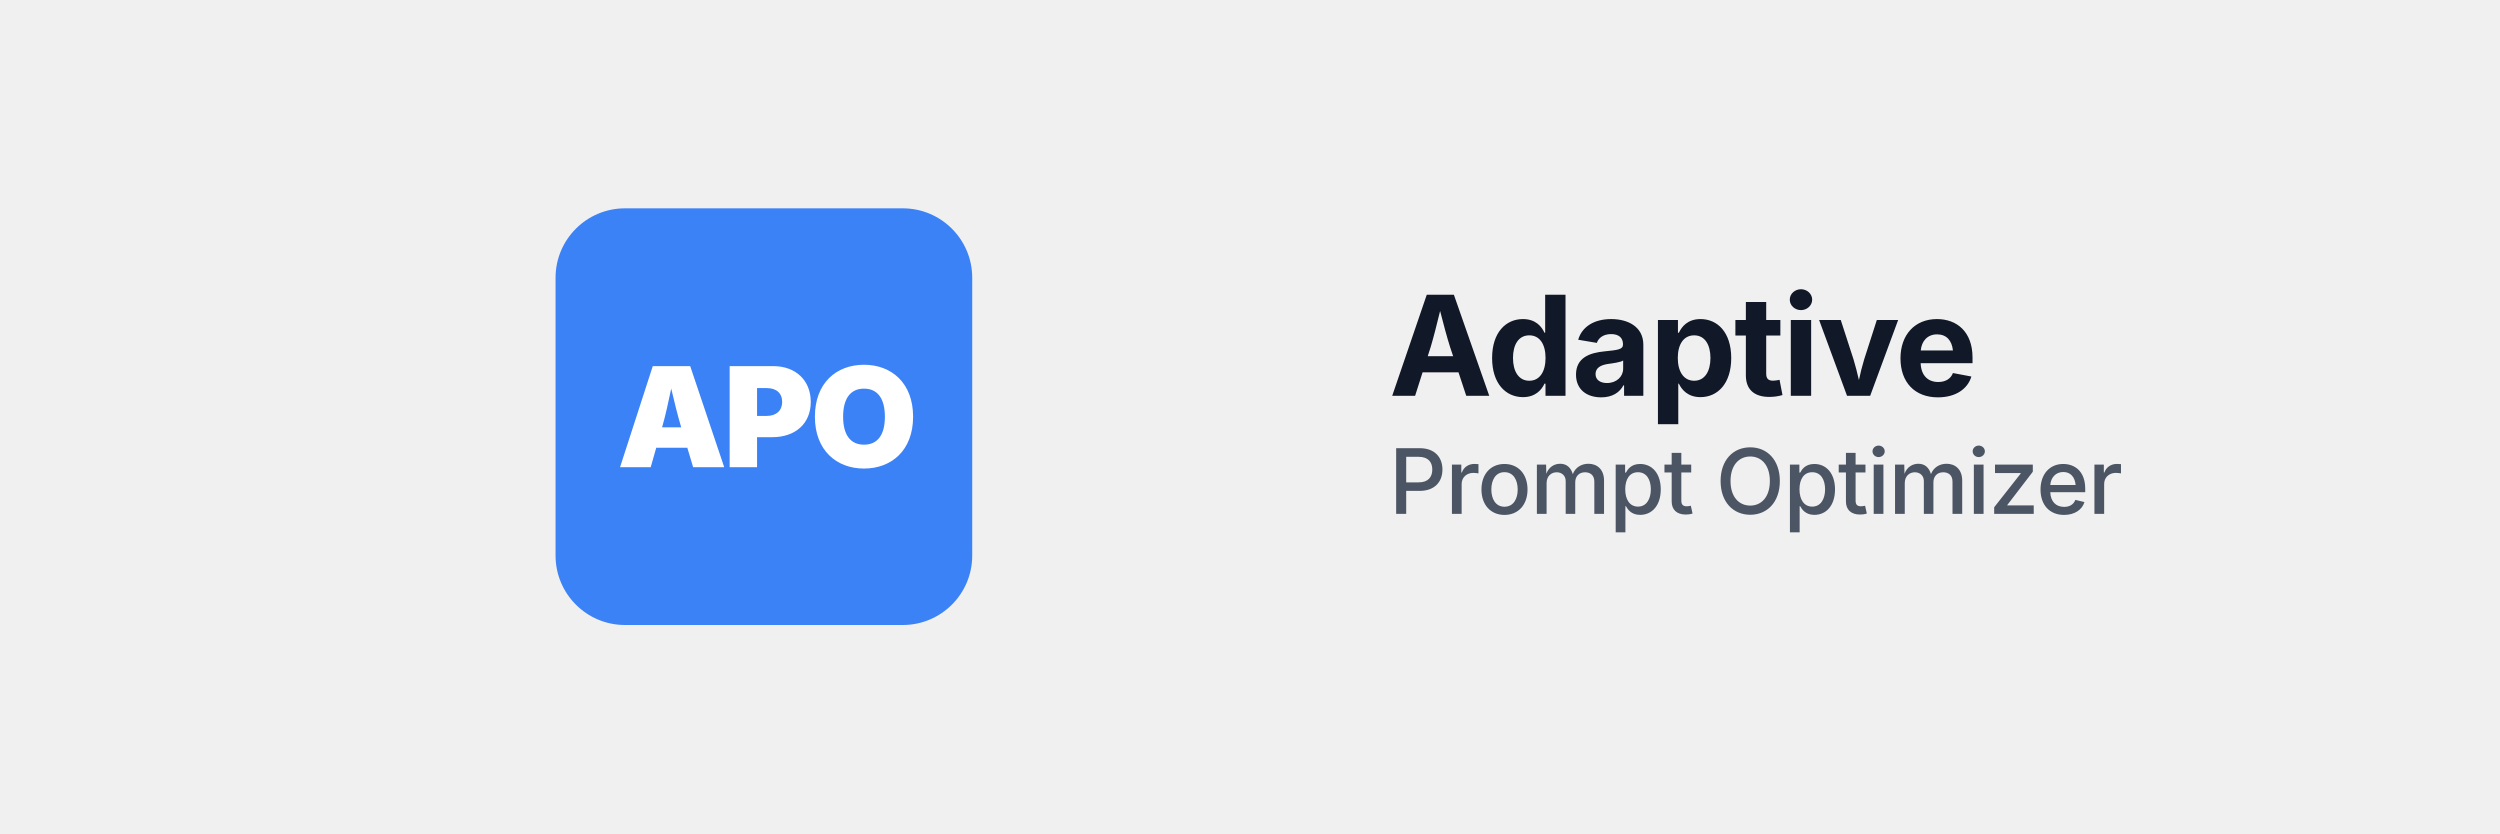
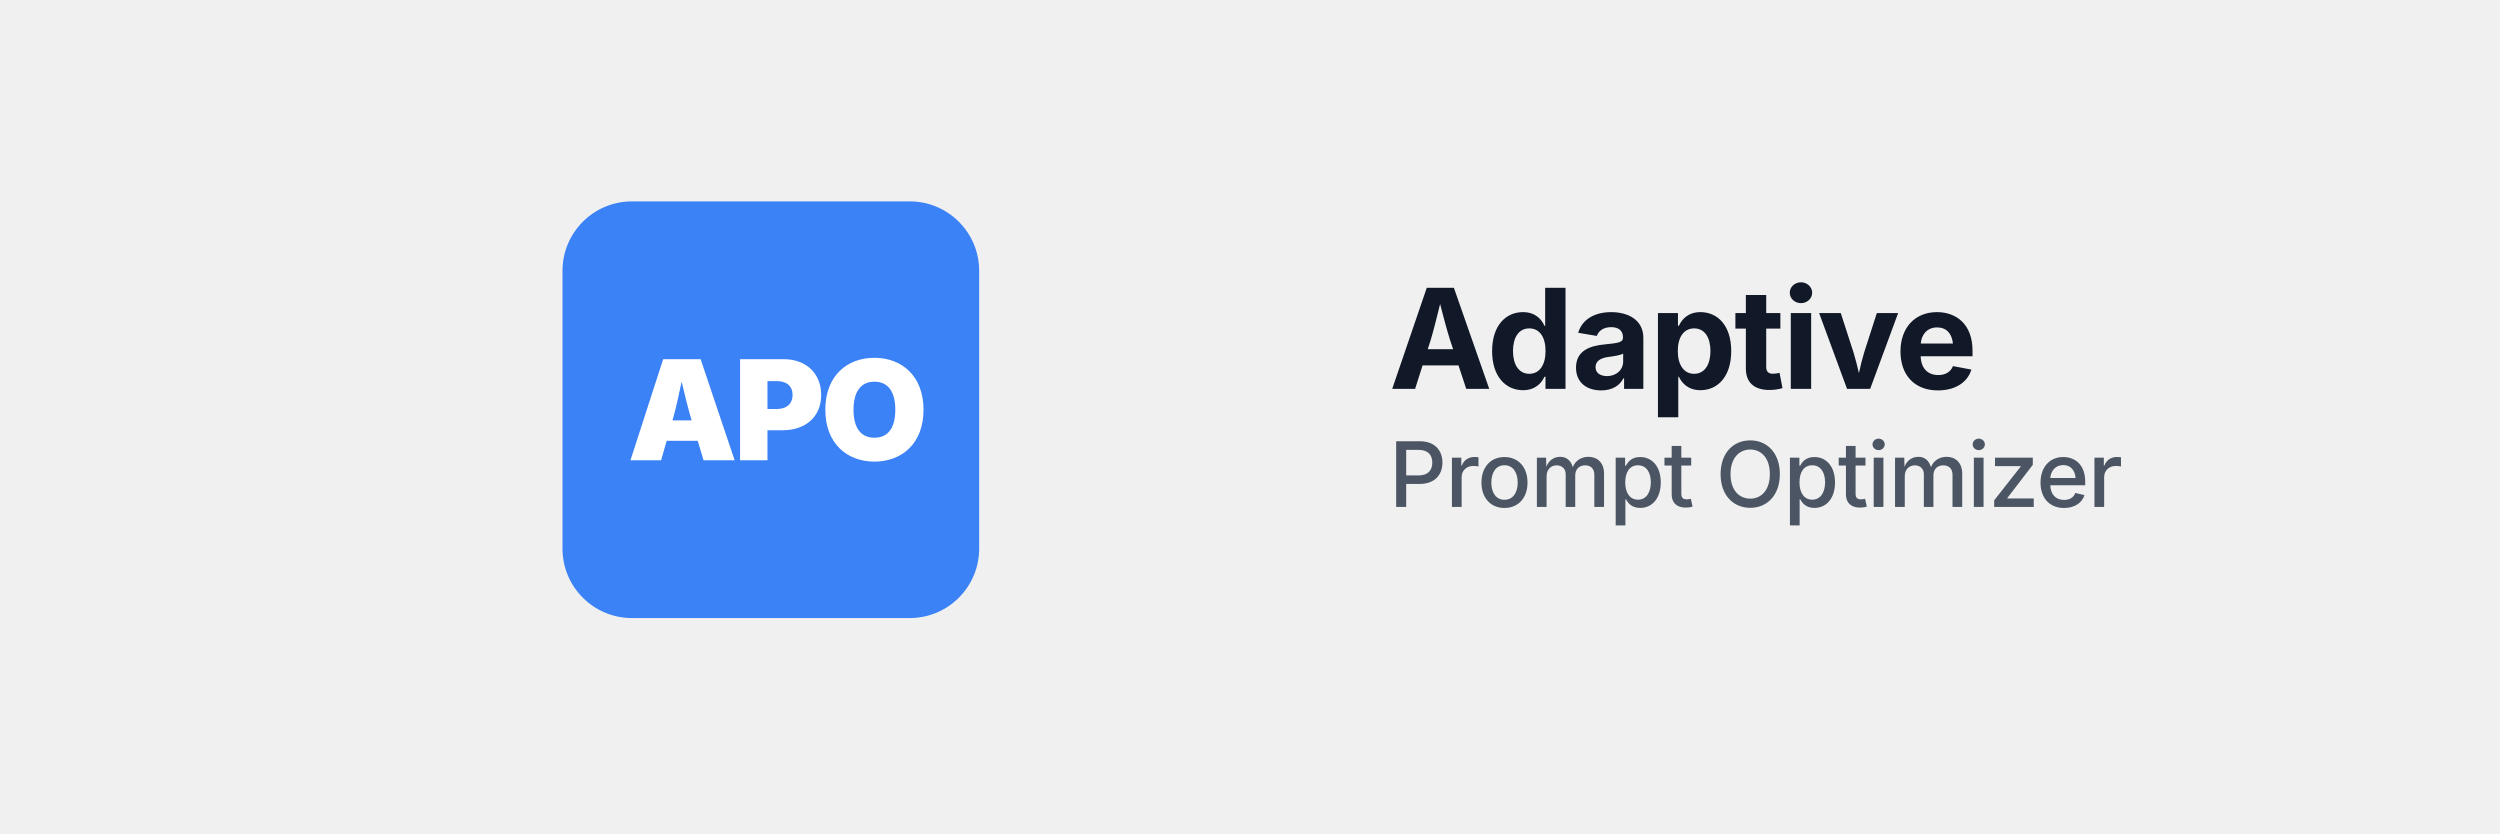
<svg xmlns="http://www.w3.org/2000/svg" width="720" height="240" viewBox="0 0 720 240">
  <rect width="720" height="240" fill="none" />
-   <g transform="translate(360,120)" text-rendering="geometricPrecision">
-     <g transform="translate(-140,0)">
+   <g transform="translate(360,118)" text-rendering="geometricPrecision">
+     <g transform="translate(-138,0)">
      <rect x="-60" y="-60" width="120" height="120" rx="20" fill="#3B82F6" />
-       <text x="1" y="0" text-anchor="middle" dominant-baseline="central" font-family="Inter, system-ui, -apple-system, 'Segoe UI', Roboto, Helvetica, Arial, sans-serif" font-weight="900" font-size="40" letter-spacing="-1.2" fill="#FFFFFF">APO</text>
+       <text x="2" y="0" text-anchor="middle" dominant-baseline="central" font-family="Inter, system-ui, -apple-system, 'Segoe UI', Roboto, Helvetica, Arial, sans-serif" font-weight="900" font-size="40" letter-spacing="-1.2" fill="#FFFFFF">APO</text>
    </g>
    <g transform="translate(40,2)">
      <text x="0" y="-8" text-anchor="start" font-family="Inter, system-ui, -apple-system, 'Segoe UI', Roboto, Helvetica, Arial, sans-serif" font-weight="700" font-size="40" letter-spacing="-0.8" fill="#111827">Adaptive</text>
      <text x="0" y="26" text-anchor="start" font-family="Inter, system-ui, -apple-system, 'Segoe UI', Roboto, Helvetica, Arial, sans-serif" font-weight="500" font-size="26" letter-spacing="-0.4" fill="#4B5563">Prompt Optimizer</text>
    </g>
  </g>
</svg>
